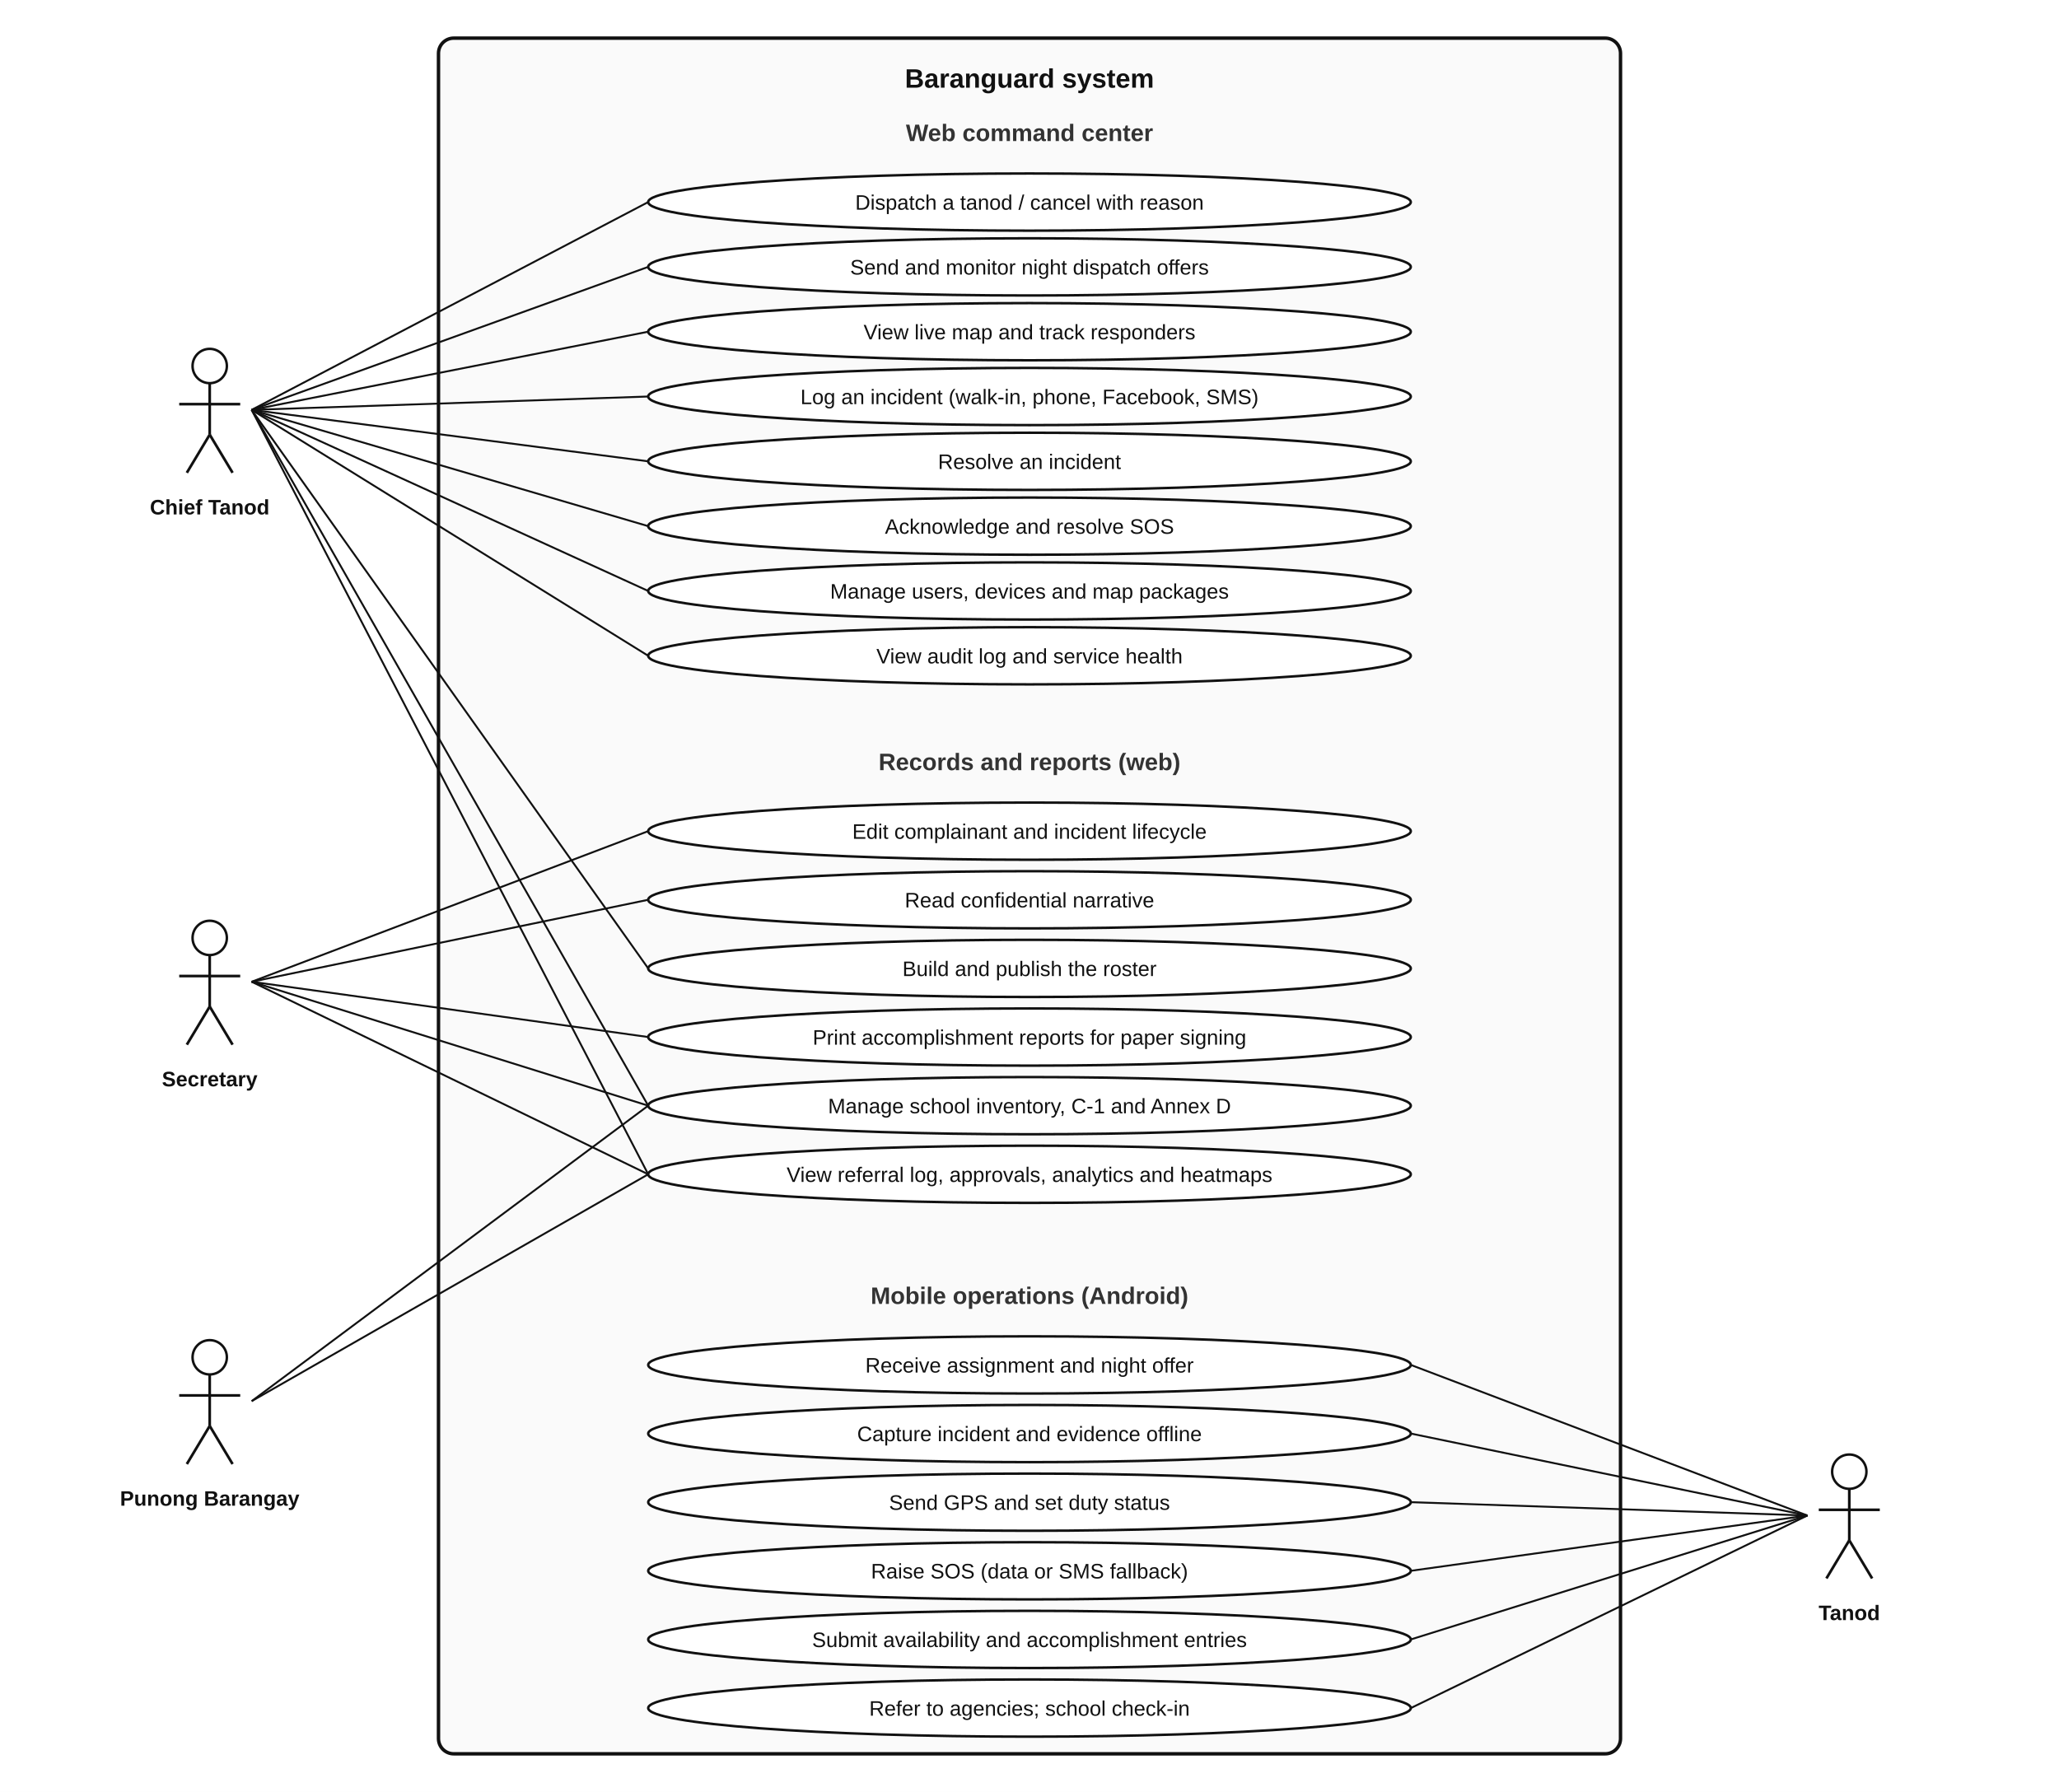
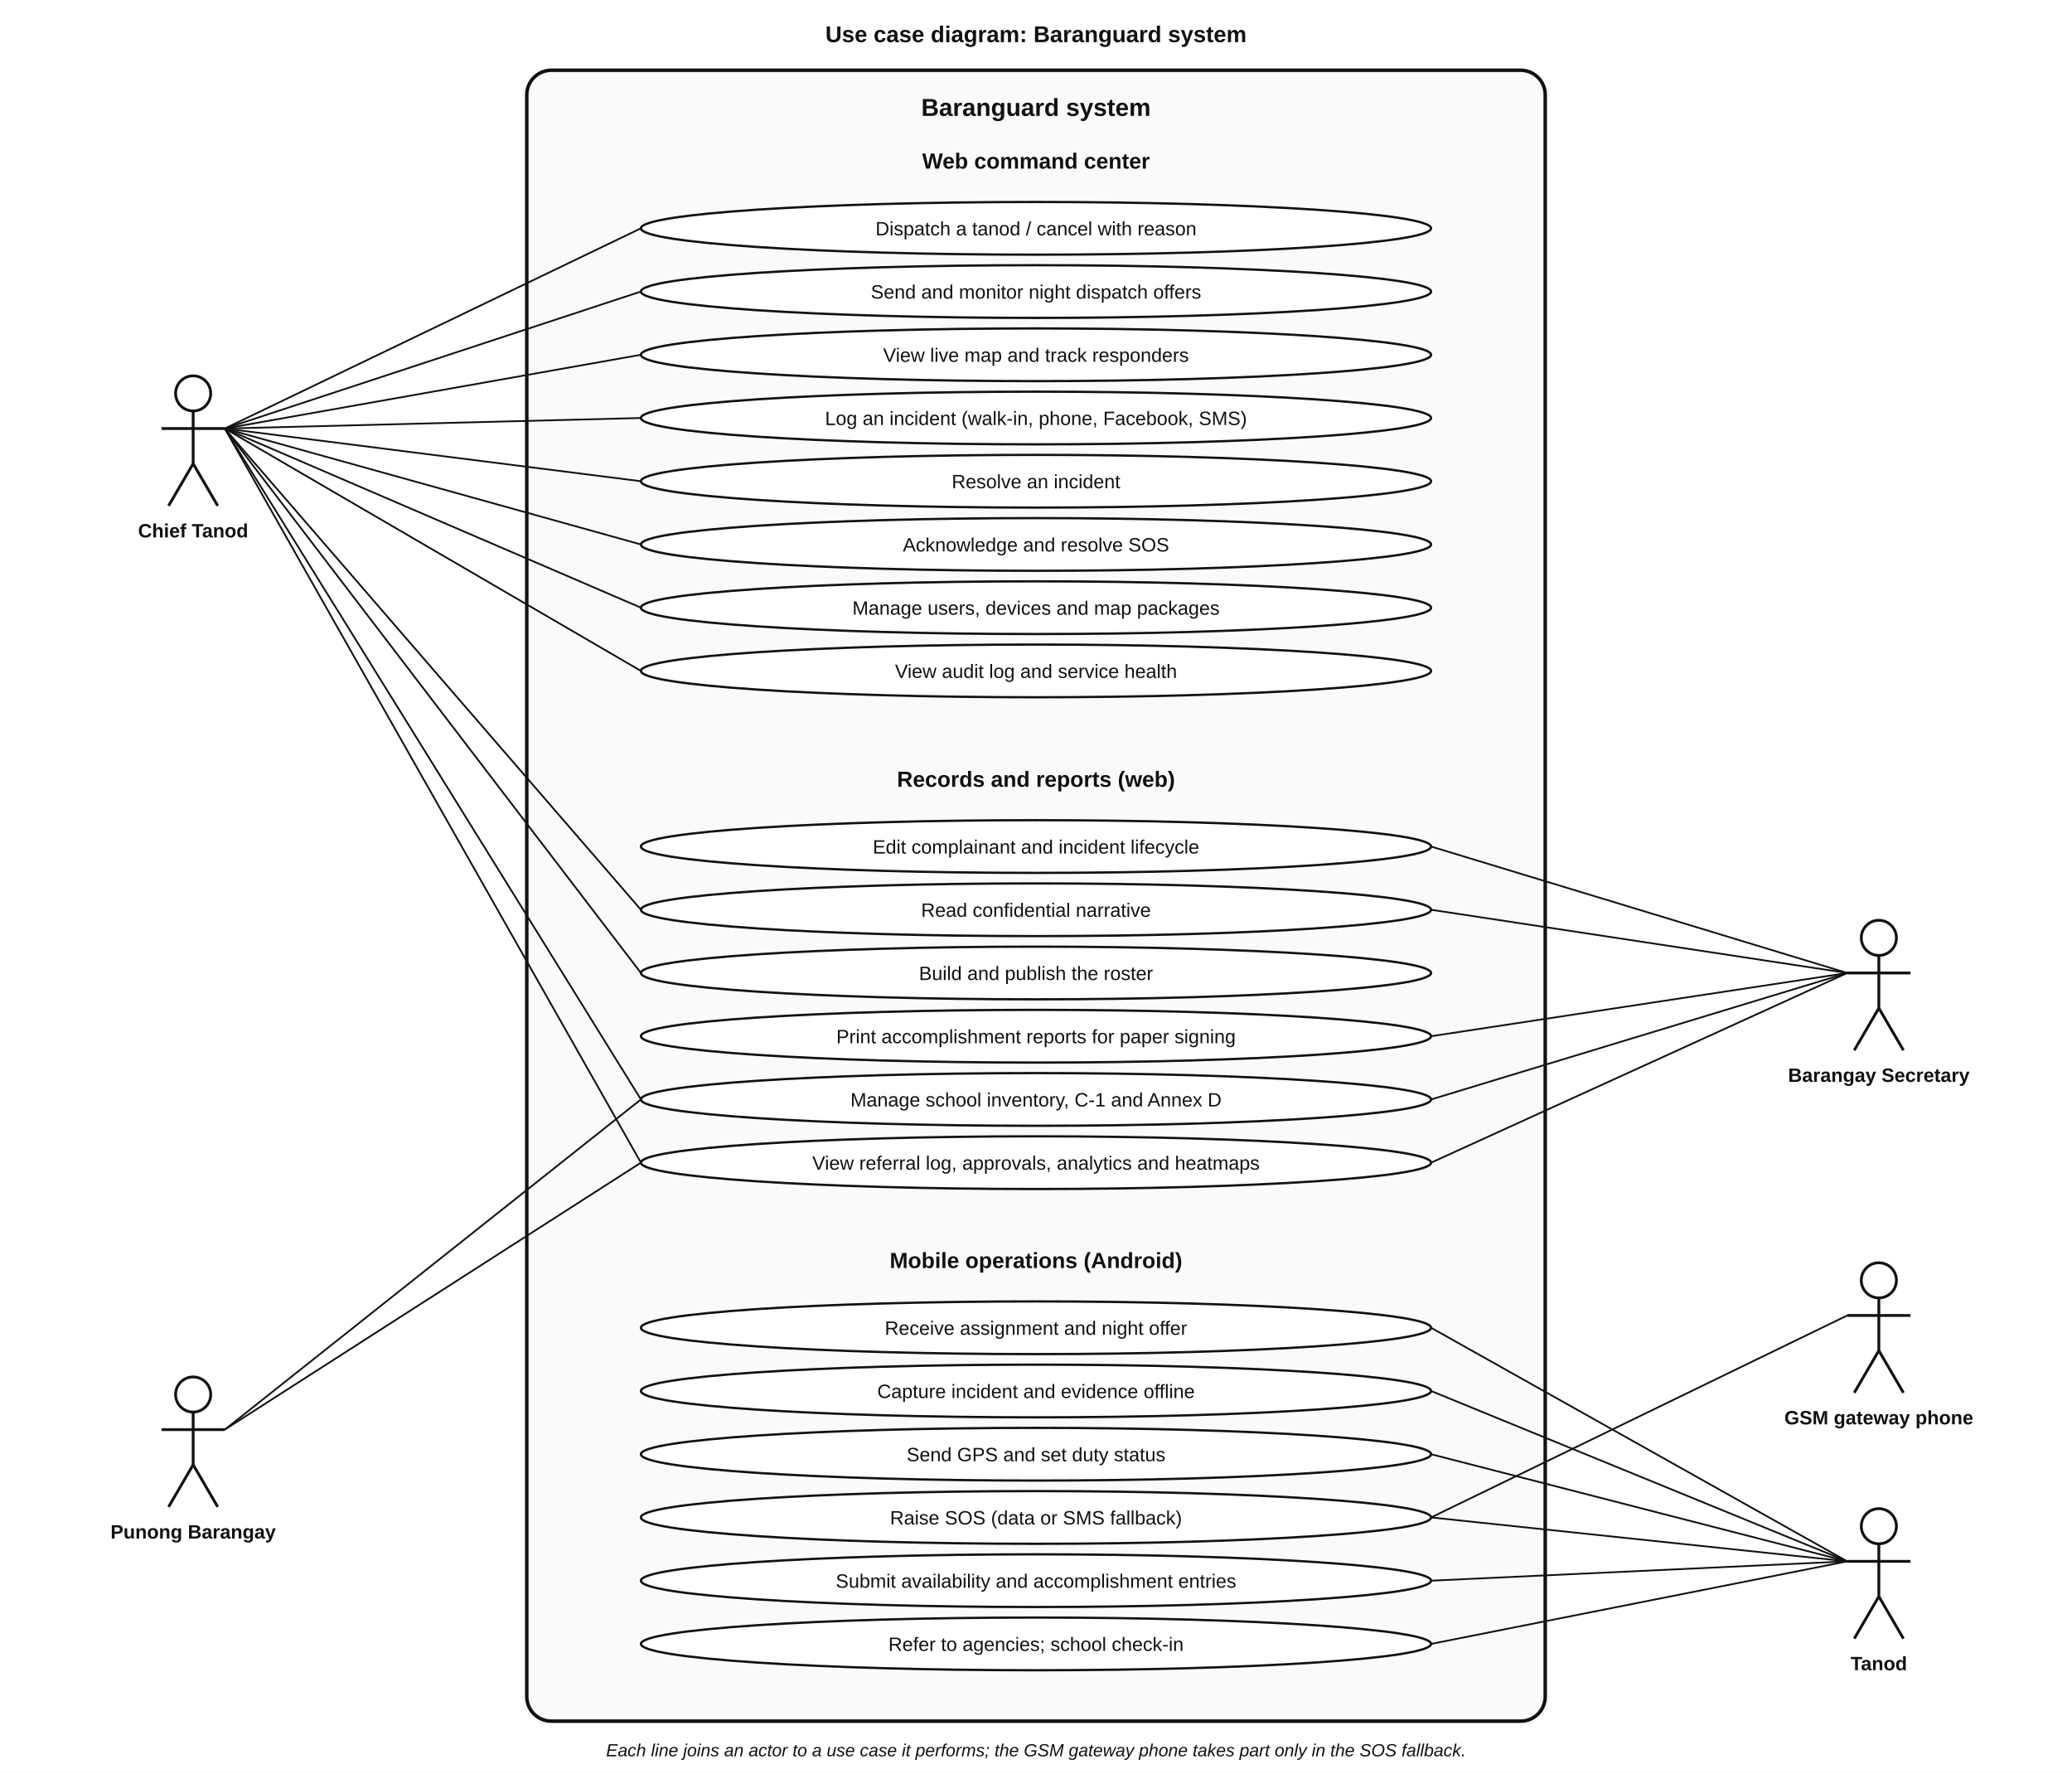
- <svg xmlns="http://www.w3.org/2000/svg" viewBox="0 0 1080 940" width="1080" height="940" font-family="Arial, Helvetica, sans-serif">
+ <svg xmlns="http://www.w3.org/2000/svg" viewBox="0 0 1180 1010" width="1180" height="1010" font-family="Arial, Helvetica, sans-serif">
  <defs>
    <marker id="ah" viewBox="0 0 10 10" refX="9" refY="5" markerWidth="7" markerHeight="7" orient="auto-start-reverse">
      <path d="M0,0 L10,5 L0,10 z" fill="#111" />
    </marker>
-     <marker id="ahs" viewBox="0 0 10 10" refX="1" refY="5" markerWidth="7" markerHeight="7" orient="auto-start-reverse">
-       <path d="M10,0 L0,5 L10,10 z" fill="#111" />
-     </marker>
  </defs>
-   <rect width="1080" height="940" fill="#fff" />
-   <rect x="230" y="20" width="620" height="900" rx="8" fill="#fafafa" stroke="#111" stroke-width="1.8" />
-   <text x="540" y="46" font-size="14" text-anchor="middle" font-weight="bold" fill="#111">Baranguard system</text>
-   <text x="540" y="74" font-size="12.5" text-anchor="middle" font-weight="bold" fill="#333">Web command center</text>
-   <ellipse cx="540" cy="106" rx="200" ry="15" fill="#fff" stroke="#111" stroke-width="1.3" />
-   <text x="540" y="110" font-size="11" text-anchor="middle" font-weight="normal" fill="#111">Dispatch a tanod / cancel with reason</text>
-   <ellipse cx="540" cy="140" rx="200" ry="15" fill="#fff" stroke="#111" stroke-width="1.3" />
-   <text x="540" y="144" font-size="11" text-anchor="middle" font-weight="normal" fill="#111">Send and monitor night dispatch offers</text>
-   <ellipse cx="540" cy="174" rx="200" ry="15" fill="#fff" stroke="#111" stroke-width="1.3" />
-   <text x="540" y="178" font-size="11" text-anchor="middle" font-weight="normal" fill="#111">View live map and track responders</text>
-   <ellipse cx="540" cy="208" rx="200" ry="15" fill="#fff" stroke="#111" stroke-width="1.3" />
-   <text x="540" y="212" font-size="11" text-anchor="middle" font-weight="normal" fill="#111">Log an incident (walk-in, phone, Facebook, SMS)</text>
-   <ellipse cx="540" cy="242" rx="200" ry="15" fill="#fff" stroke="#111" stroke-width="1.3" />
-   <text x="540" y="246" font-size="11" text-anchor="middle" font-weight="normal" fill="#111">Resolve an incident</text>
-   <ellipse cx="540" cy="276" rx="200" ry="15" fill="#fff" stroke="#111" stroke-width="1.3" />
-   <text x="540" y="280" font-size="11" text-anchor="middle" font-weight="normal" fill="#111">Acknowledge and resolve SOS</text>
-   <ellipse cx="540" cy="310" rx="200" ry="15" fill="#fff" stroke="#111" stroke-width="1.3" />
-   <text x="540" y="314" font-size="11" text-anchor="middle" font-weight="normal" fill="#111">Manage users, devices and map packages</text>
-   <ellipse cx="540" cy="344" rx="200" ry="15" fill="#fff" stroke="#111" stroke-width="1.3" />
-   <text x="540" y="348" font-size="11" text-anchor="middle" font-weight="normal" fill="#111">View audit log and service health</text>
-   <text x="540" y="404" font-size="12.5" text-anchor="middle" font-weight="bold" fill="#333">Records and reports (web)</text>
-   <ellipse cx="540" cy="436" rx="200" ry="15" fill="#fff" stroke="#111" stroke-width="1.3" />
-   <text x="540" y="440" font-size="11" text-anchor="middle" font-weight="normal" fill="#111">Edit complainant and incident lifecycle</text>
-   <ellipse cx="540" cy="472" rx="200" ry="15" fill="#fff" stroke="#111" stroke-width="1.3" />
-   <text x="540" y="476" font-size="11" text-anchor="middle" font-weight="normal" fill="#111">Read confidential narrative</text>
-   <ellipse cx="540" cy="508" rx="200" ry="15" fill="#fff" stroke="#111" stroke-width="1.3" />
-   <text x="540" y="512" font-size="11" text-anchor="middle" font-weight="normal" fill="#111">Build and publish the roster</text>
-   <ellipse cx="540" cy="544" rx="200" ry="15" fill="#fff" stroke="#111" stroke-width="1.3" />
-   <text x="540" y="548" font-size="11" text-anchor="middle" font-weight="normal" fill="#111">Print accomplishment reports for paper signing</text>
-   <ellipse cx="540" cy="580" rx="200" ry="15" fill="#fff" stroke="#111" stroke-width="1.3" />
-   <text x="540" y="584" font-size="11" text-anchor="middle" font-weight="normal" fill="#111">Manage school inventory, C-1 and Annex D</text>
-   <ellipse cx="540" cy="616" rx="200" ry="15" fill="#fff" stroke="#111" stroke-width="1.3" />
-   <text x="540" y="620" font-size="11" text-anchor="middle" font-weight="normal" fill="#111">View referral log, approvals, analytics and heatmaps</text>
-   <text x="540" y="684" font-size="12.5" text-anchor="middle" font-weight="bold" fill="#333">Mobile operations (Android)</text>
-   <ellipse cx="540" cy="716" rx="200" ry="15" fill="#fff" stroke="#111" stroke-width="1.3" />
-   <text x="540" y="720" font-size="11" text-anchor="middle" font-weight="normal" fill="#111">Receive assignment and night offer</text>
-   <ellipse cx="540" cy="752" rx="200" ry="15" fill="#fff" stroke="#111" stroke-width="1.3" />
-   <text x="540" y="756" font-size="11" text-anchor="middle" font-weight="normal" fill="#111">Capture incident and evidence offline</text>
-   <ellipse cx="540" cy="788" rx="200" ry="15" fill="#fff" stroke="#111" stroke-width="1.3" />
-   <text x="540" y="792" font-size="11" text-anchor="middle" font-weight="normal" fill="#111">Send GPS and set duty status</text>
-   <ellipse cx="540" cy="824" rx="200" ry="15" fill="#fff" stroke="#111" stroke-width="1.3" />
-   <text x="540" y="828" font-size="11" text-anchor="middle" font-weight="normal" fill="#111">Raise SOS (data or SMS fallback)</text>
-   <ellipse cx="540" cy="860" rx="200" ry="15" fill="#fff" stroke="#111" stroke-width="1.3" />
-   <text x="540" y="864" font-size="11" text-anchor="middle" font-weight="normal" fill="#111">Submit availability and accomplishment entries</text>
-   <ellipse cx="540" cy="896" rx="200" ry="15" fill="#fff" stroke="#111" stroke-width="1.3" />
-   <text x="540" y="900" font-size="11" text-anchor="middle" font-weight="normal" fill="#111">Refer to agencies; school check-in</text>
-   <ellipse cx="110" cy="192" rx="9" ry="9" fill="#fff" stroke="#111" stroke-width="1.3" />
-   <line x1="110" y1="201" x2="110" y2="228" stroke="#111" stroke-width="1.4" />
-   <line x1="94" y1="212" x2="126" y2="212" stroke="#111" stroke-width="1.4" />
-   <line x1="110" y1="228" x2="98" y2="248" stroke="#111" stroke-width="1.4" />
-   <line x1="110" y1="228" x2="122" y2="248" stroke="#111" stroke-width="1.4" />
-   <text x="110" y="269.85" font-size="11" text-anchor="middle" font-weight="bold" fill="#111">Chief Tanod</text>
-   <ellipse cx="110" cy="492" rx="9" ry="9" fill="#fff" stroke="#111" stroke-width="1.3" />
-   <line x1="110" y1="501" x2="110" y2="528" stroke="#111" stroke-width="1.4" />
-   <line x1="94" y1="512" x2="126" y2="512" stroke="#111" stroke-width="1.4" />
-   <line x1="110" y1="528" x2="98" y2="548" stroke="#111" stroke-width="1.4" />
-   <line x1="110" y1="528" x2="122" y2="548" stroke="#111" stroke-width="1.4" />
-   <text x="110" y="569.85" font-size="11" text-anchor="middle" font-weight="bold" fill="#111">Secretary</text>
-   <ellipse cx="110" cy="712" rx="9" ry="9" fill="#fff" stroke="#111" stroke-width="1.3" />
-   <line x1="110" y1="721" x2="110" y2="748" stroke="#111" stroke-width="1.4" />
-   <line x1="94" y1="732" x2="126" y2="732" stroke="#111" stroke-width="1.4" />
-   <line x1="110" y1="748" x2="98" y2="768" stroke="#111" stroke-width="1.4" />
-   <line x1="110" y1="748" x2="122" y2="768" stroke="#111" stroke-width="1.4" />
-   <text x="110" y="789.85" font-size="11" text-anchor="middle" font-weight="bold" fill="#111">Punong Barangay</text>
-   <ellipse cx="970" cy="772" rx="9" ry="9" fill="#fff" stroke="#111" stroke-width="1.3" />
-   <line x1="970" y1="781" x2="970" y2="808" stroke="#111" stroke-width="1.4" />
-   <line x1="954" y1="792" x2="986" y2="792" stroke="#111" stroke-width="1.4" />
-   <line x1="970" y1="808" x2="958" y2="828" stroke="#111" stroke-width="1.4" />
-   <line x1="970" y1="808" x2="982" y2="828" stroke="#111" stroke-width="1.4" />
-   <text x="970" y="849.85" font-size="11" text-anchor="middle" font-weight="bold" fill="#111">Tanod</text>
-   <line x1="132" y1="215" x2="340" y2="106" stroke="#111" stroke-width="1.0" />
-   <line x1="132" y1="215" x2="340" y2="140" stroke="#111" stroke-width="1.0" />
-   <line x1="132" y1="215" x2="340" y2="174" stroke="#111" stroke-width="1.0" />
-   <line x1="132" y1="215" x2="340" y2="208" stroke="#111" stroke-width="1.0" />
-   <line x1="132" y1="215" x2="340" y2="242" stroke="#111" stroke-width="1.0" />
-   <line x1="132" y1="215" x2="340" y2="276" stroke="#111" stroke-width="1.0" />
-   <line x1="132" y1="215" x2="340" y2="310" stroke="#111" stroke-width="1.0" />
-   <line x1="132" y1="215" x2="340" y2="344" stroke="#111" stroke-width="1.0" />
-   <line x1="132" y1="515" x2="340" y2="436" stroke="#111" stroke-width="1.0" />
-   <line x1="132" y1="515" x2="340" y2="472" stroke="#111" stroke-width="1.0" />
-   <line x1="132" y1="515" x2="340" y2="544" stroke="#111" stroke-width="1.0" />
-   <line x1="132" y1="515" x2="340" y2="580" stroke="#111" stroke-width="1.0" />
-   <line x1="132" y1="515" x2="340" y2="616" stroke="#111" stroke-width="1.0" />
-   <line x1="132" y1="215" x2="340" y2="508" stroke="#111" stroke-width="1.0" />
-   <line x1="132" y1="215" x2="340" y2="580" stroke="#111" stroke-width="1.0" />
-   <line x1="132" y1="215" x2="340" y2="616" stroke="#111" stroke-width="1.0" />
-   <line x1="132" y1="735" x2="340" y2="616" stroke="#111" stroke-width="1.0" />
-   <line x1="132" y1="735" x2="340" y2="580" stroke="#111" stroke-width="1.0" />
-   <line x1="948" y1="795" x2="740" y2="716" stroke="#111" stroke-width="1.0" />
-   <line x1="948" y1="795" x2="740" y2="752" stroke="#111" stroke-width="1.0" />
-   <line x1="948" y1="795" x2="740" y2="788" stroke="#111" stroke-width="1.0" />
-   <line x1="948" y1="795" x2="740" y2="824" stroke="#111" stroke-width="1.0" />
-   <line x1="948" y1="795" x2="740" y2="860" stroke="#111" stroke-width="1.0" />
-   <line x1="948" y1="795" x2="740" y2="896" stroke="#111" stroke-width="1.0" />
+   <rect width="1180" height="1010" fill="#fff" />
+   <text x="590.0" y="24" font-size="13" text-anchor="middle" font-weight="bold" fill="#111">Use case diagram: Baranguard system</text>
+   <rect x="300" y="40" width="580" height="940" rx="14" fill="#fafafa" stroke="#111" stroke-width="2" />
+   <text x="590" y="66" font-size="14" text-anchor="middle" font-weight="bold" fill="#111">Baranguard system</text>
+   <text x="590" y="96" font-size="12.5" text-anchor="middle" font-weight="bold" fill="#111">Web command center</text>
+   <ellipse cx="590" cy="130" rx="225" ry="15" fill="#fff" stroke="#111" stroke-width="1.3" />
+   <text x="590" y="134" font-size="11" text-anchor="middle" font-weight="normal" fill="#111">Dispatch a tanod / cancel with reason</text>
+   <ellipse cx="590" cy="166" rx="225" ry="15" fill="#fff" stroke="#111" stroke-width="1.3" />
+   <text x="590" y="170" font-size="11" text-anchor="middle" font-weight="normal" fill="#111">Send and monitor night dispatch offers</text>
+   <ellipse cx="590" cy="202" rx="225" ry="15" fill="#fff" stroke="#111" stroke-width="1.3" />
+   <text x="590" y="206" font-size="11" text-anchor="middle" font-weight="normal" fill="#111">View live map and track responders</text>
+   <ellipse cx="590" cy="238" rx="225" ry="15" fill="#fff" stroke="#111" stroke-width="1.3" />
+   <text x="590" y="242" font-size="11" text-anchor="middle" font-weight="normal" fill="#111">Log an incident (walk-in, phone, Facebook, SMS)</text>
+   <ellipse cx="590" cy="274" rx="225" ry="15" fill="#fff" stroke="#111" stroke-width="1.3" />
+   <text x="590" y="278" font-size="11" text-anchor="middle" font-weight="normal" fill="#111">Resolve an incident</text>
+   <ellipse cx="590" cy="310" rx="225" ry="15" fill="#fff" stroke="#111" stroke-width="1.3" />
+   <text x="590" y="314" font-size="11" text-anchor="middle" font-weight="normal" fill="#111">Acknowledge and resolve SOS</text>
+   <ellipse cx="590" cy="346" rx="225" ry="15" fill="#fff" stroke="#111" stroke-width="1.3" />
+   <text x="590" y="350" font-size="11" text-anchor="middle" font-weight="normal" fill="#111">Manage users, devices and map packages</text>
+   <ellipse cx="590" cy="382" rx="225" ry="15" fill="#fff" stroke="#111" stroke-width="1.3" />
+   <text x="590" y="386" font-size="11" text-anchor="middle" font-weight="normal" fill="#111">View audit log and service health</text>
+   <text x="590" y="448" font-size="12.5" text-anchor="middle" font-weight="bold" fill="#111">Records and reports (web)</text>
+   <ellipse cx="590" cy="482" rx="225" ry="15" fill="#fff" stroke="#111" stroke-width="1.3" />
+   <text x="590" y="486" font-size="11" text-anchor="middle" font-weight="normal" fill="#111">Edit complainant and incident lifecycle</text>
+   <ellipse cx="590" cy="518" rx="225" ry="15" fill="#fff" stroke="#111" stroke-width="1.3" />
+   <text x="590" y="522" font-size="11" text-anchor="middle" font-weight="normal" fill="#111">Read confidential narrative</text>
+   <ellipse cx="590" cy="554" rx="225" ry="15" fill="#fff" stroke="#111" stroke-width="1.3" />
+   <text x="590" y="558" font-size="11" text-anchor="middle" font-weight="normal" fill="#111">Build and publish the roster</text>
+   <ellipse cx="590" cy="590" rx="225" ry="15" fill="#fff" stroke="#111" stroke-width="1.3" />
+   <text x="590" y="594" font-size="11" text-anchor="middle" font-weight="normal" fill="#111">Print accomplishment reports for paper signing</text>
+   <ellipse cx="590" cy="626" rx="225" ry="15" fill="#fff" stroke="#111" stroke-width="1.3" />
+   <text x="590" y="630" font-size="11" text-anchor="middle" font-weight="normal" fill="#111">Manage school inventory, C-1 and Annex D</text>
+   <ellipse cx="590" cy="662" rx="225" ry="15" fill="#fff" stroke="#111" stroke-width="1.3" />
+   <text x="590" y="666" font-size="11" text-anchor="middle" font-weight="normal" fill="#111">View referral log, approvals, analytics and heatmaps</text>
+   <text x="590" y="722" font-size="12.5" text-anchor="middle" font-weight="bold" fill="#111">Mobile operations (Android)</text>
+   <ellipse cx="590" cy="756" rx="225" ry="15" fill="#fff" stroke="#111" stroke-width="1.3" />
+   <text x="590" y="760" font-size="11" text-anchor="middle" font-weight="normal" fill="#111">Receive assignment and night offer</text>
+   <ellipse cx="590" cy="792" rx="225" ry="15" fill="#fff" stroke="#111" stroke-width="1.3" />
+   <text x="590" y="796" font-size="11" text-anchor="middle" font-weight="normal" fill="#111">Capture incident and evidence offline</text>
+   <ellipse cx="590" cy="828" rx="225" ry="15" fill="#fff" stroke="#111" stroke-width="1.3" />
+   <text x="590" y="832" font-size="11" text-anchor="middle" font-weight="normal" fill="#111">Send GPS and set duty status</text>
+   <ellipse cx="590" cy="864" rx="225" ry="15" fill="#fff" stroke="#111" stroke-width="1.3" />
+   <text x="590" y="868" font-size="11" text-anchor="middle" font-weight="normal" fill="#111">Raise SOS (data or SMS fallback)</text>
+   <ellipse cx="590" cy="900" rx="225" ry="15" fill="#fff" stroke="#111" stroke-width="1.3" />
+   <text x="590" y="904" font-size="11" text-anchor="middle" font-weight="normal" fill="#111">Submit availability and accomplishment entries</text>
+   <ellipse cx="590" cy="936" rx="225" ry="15" fill="#fff" stroke="#111" stroke-width="1.3" />
+   <text x="590" y="940" font-size="11" text-anchor="middle" font-weight="normal" fill="#111">Refer to agencies; school check-in</text>
+   <circle cx="110" cy="224" r="10" fill="#fff" stroke="#111" stroke-width="1.6" />
+   <line x1="110" y1="234" x2="110" y2="264" stroke="#111" stroke-width="1.6" />
+   <line x1="92" y1="244" x2="128" y2="244" stroke="#111" stroke-width="1.6" />
+   <line x1="110" y1="264" x2="96" y2="288" stroke="#111" stroke-width="1.6" />
+   <line x1="110" y1="264" x2="124" y2="288" stroke="#111" stroke-width="1.6" />
+   <text x="110" y="306" font-size="11" text-anchor="middle" font-weight="bold" fill="#111">Chief Tanod</text>
+   <circle cx="110" cy="794" r="10" fill="#fff" stroke="#111" stroke-width="1.6" />
+   <line x1="110" y1="804" x2="110" y2="834" stroke="#111" stroke-width="1.6" />
+   <line x1="92" y1="814" x2="128" y2="814" stroke="#111" stroke-width="1.6" />
+   <line x1="110" y1="834" x2="96" y2="858" stroke="#111" stroke-width="1.6" />
+   <line x1="110" y1="834" x2="124" y2="858" stroke="#111" stroke-width="1.6" />
+   <text x="110" y="876" font-size="11" text-anchor="middle" font-weight="bold" fill="#111">Punong Barangay</text>
+   <circle cx="1070" cy="534" r="10" fill="#fff" stroke="#111" stroke-width="1.6" />
+   <line x1="1070" y1="544" x2="1070" y2="574" stroke="#111" stroke-width="1.6" />
+   <line x1="1052" y1="554" x2="1088" y2="554" stroke="#111" stroke-width="1.6" />
+   <line x1="1070" y1="574" x2="1056" y2="598" stroke="#111" stroke-width="1.6" />
+   <line x1="1070" y1="574" x2="1084" y2="598" stroke="#111" stroke-width="1.6" />
+   <text x="1070" y="616" font-size="11" text-anchor="middle" font-weight="bold" fill="#111">Barangay Secretary</text>
+   <circle cx="1070" cy="729" r="10" fill="#fff" stroke="#111" stroke-width="1.6" />
+   <line x1="1070" y1="739" x2="1070" y2="769" stroke="#111" stroke-width="1.6" />
+   <line x1="1052" y1="749" x2="1088" y2="749" stroke="#111" stroke-width="1.6" />
+   <line x1="1070" y1="769" x2="1056" y2="793" stroke="#111" stroke-width="1.6" />
+   <line x1="1070" y1="769" x2="1084" y2="793" stroke="#111" stroke-width="1.6" />
+   <text x="1070" y="811" font-size="11" text-anchor="middle" font-weight="bold" fill="#111">GSM gateway phone</text>
+   <circle cx="1070" cy="869" r="10" fill="#fff" stroke="#111" stroke-width="1.6" />
+   <line x1="1070" y1="879" x2="1070" y2="909" stroke="#111" stroke-width="1.6" />
+   <line x1="1052" y1="889" x2="1088" y2="889" stroke="#111" stroke-width="1.6" />
+   <line x1="1070" y1="909" x2="1056" y2="933" stroke="#111" stroke-width="1.6" />
+   <line x1="1070" y1="909" x2="1084" y2="933" stroke="#111" stroke-width="1.6" />
+   <text x="1070" y="951" font-size="11" text-anchor="middle" font-weight="bold" fill="#111">Tanod</text>
+   <line x1="128" y1="244" x2="365" y2="130" stroke="#111" stroke-width="1" />
+   <line x1="128" y1="244" x2="365" y2="166" stroke="#111" stroke-width="1" />
+   <line x1="128" y1="244" x2="365" y2="202" stroke="#111" stroke-width="1" />
+   <line x1="128" y1="244" x2="365" y2="238" stroke="#111" stroke-width="1" />
+   <line x1="128" y1="244" x2="365" y2="274" stroke="#111" stroke-width="1" />
+   <line x1="128" y1="244" x2="365" y2="310" stroke="#111" stroke-width="1" />
+   <line x1="128" y1="244" x2="365" y2="346" stroke="#111" stroke-width="1" />
+   <line x1="128" y1="244" x2="365" y2="382" stroke="#111" stroke-width="1" />
+   <line x1="128" y1="244" x2="365" y2="518" stroke="#111" stroke-width="1" />
+   <line x1="128" y1="244" x2="365" y2="554" stroke="#111" stroke-width="1" />
+   <line x1="128" y1="244" x2="365" y2="626" stroke="#111" stroke-width="1" />
+   <line x1="128" y1="244" x2="365" y2="662" stroke="#111" stroke-width="1" />
+   <line x1="128" y1="814" x2="365" y2="626" stroke="#111" stroke-width="1" />
+   <line x1="128" y1="814" x2="365" y2="662" stroke="#111" stroke-width="1" />
+   <line x1="1052" y1="554" x2="815" y2="482" stroke="#111" stroke-width="1" />
+   <line x1="1052" y1="554" x2="815" y2="518" stroke="#111" stroke-width="1" />
+   <line x1="1052" y1="554" x2="815" y2="590" stroke="#111" stroke-width="1" />
+   <line x1="1052" y1="554" x2="815" y2="626" stroke="#111" stroke-width="1" />
+   <line x1="1052" y1="554" x2="815" y2="662" stroke="#111" stroke-width="1" />
+   <line x1="1052" y1="889" x2="815" y2="756" stroke="#111" stroke-width="1" />
+   <line x1="1052" y1="889" x2="815" y2="792" stroke="#111" stroke-width="1" />
+   <line x1="1052" y1="889" x2="815" y2="828" stroke="#111" stroke-width="1" />
+   <line x1="1052" y1="889" x2="815" y2="864" stroke="#111" stroke-width="1" />
+   <line x1="1052" y1="889" x2="815" y2="900" stroke="#111" stroke-width="1" />
+   <line x1="1052" y1="889" x2="815" y2="936" stroke="#111" stroke-width="1" />
+   <line x1="1052" y1="749" x2="815" y2="864" stroke="#111" stroke-width="1" />
+   <text x="590" y="1000" font-size="10" text-anchor="middle" font-weight="normal" fill="#111" font-style="italic">Each line joins an actor to a use case it performs; the GSM gateway phone takes part only in the SOS fallback.</text>
</svg>
